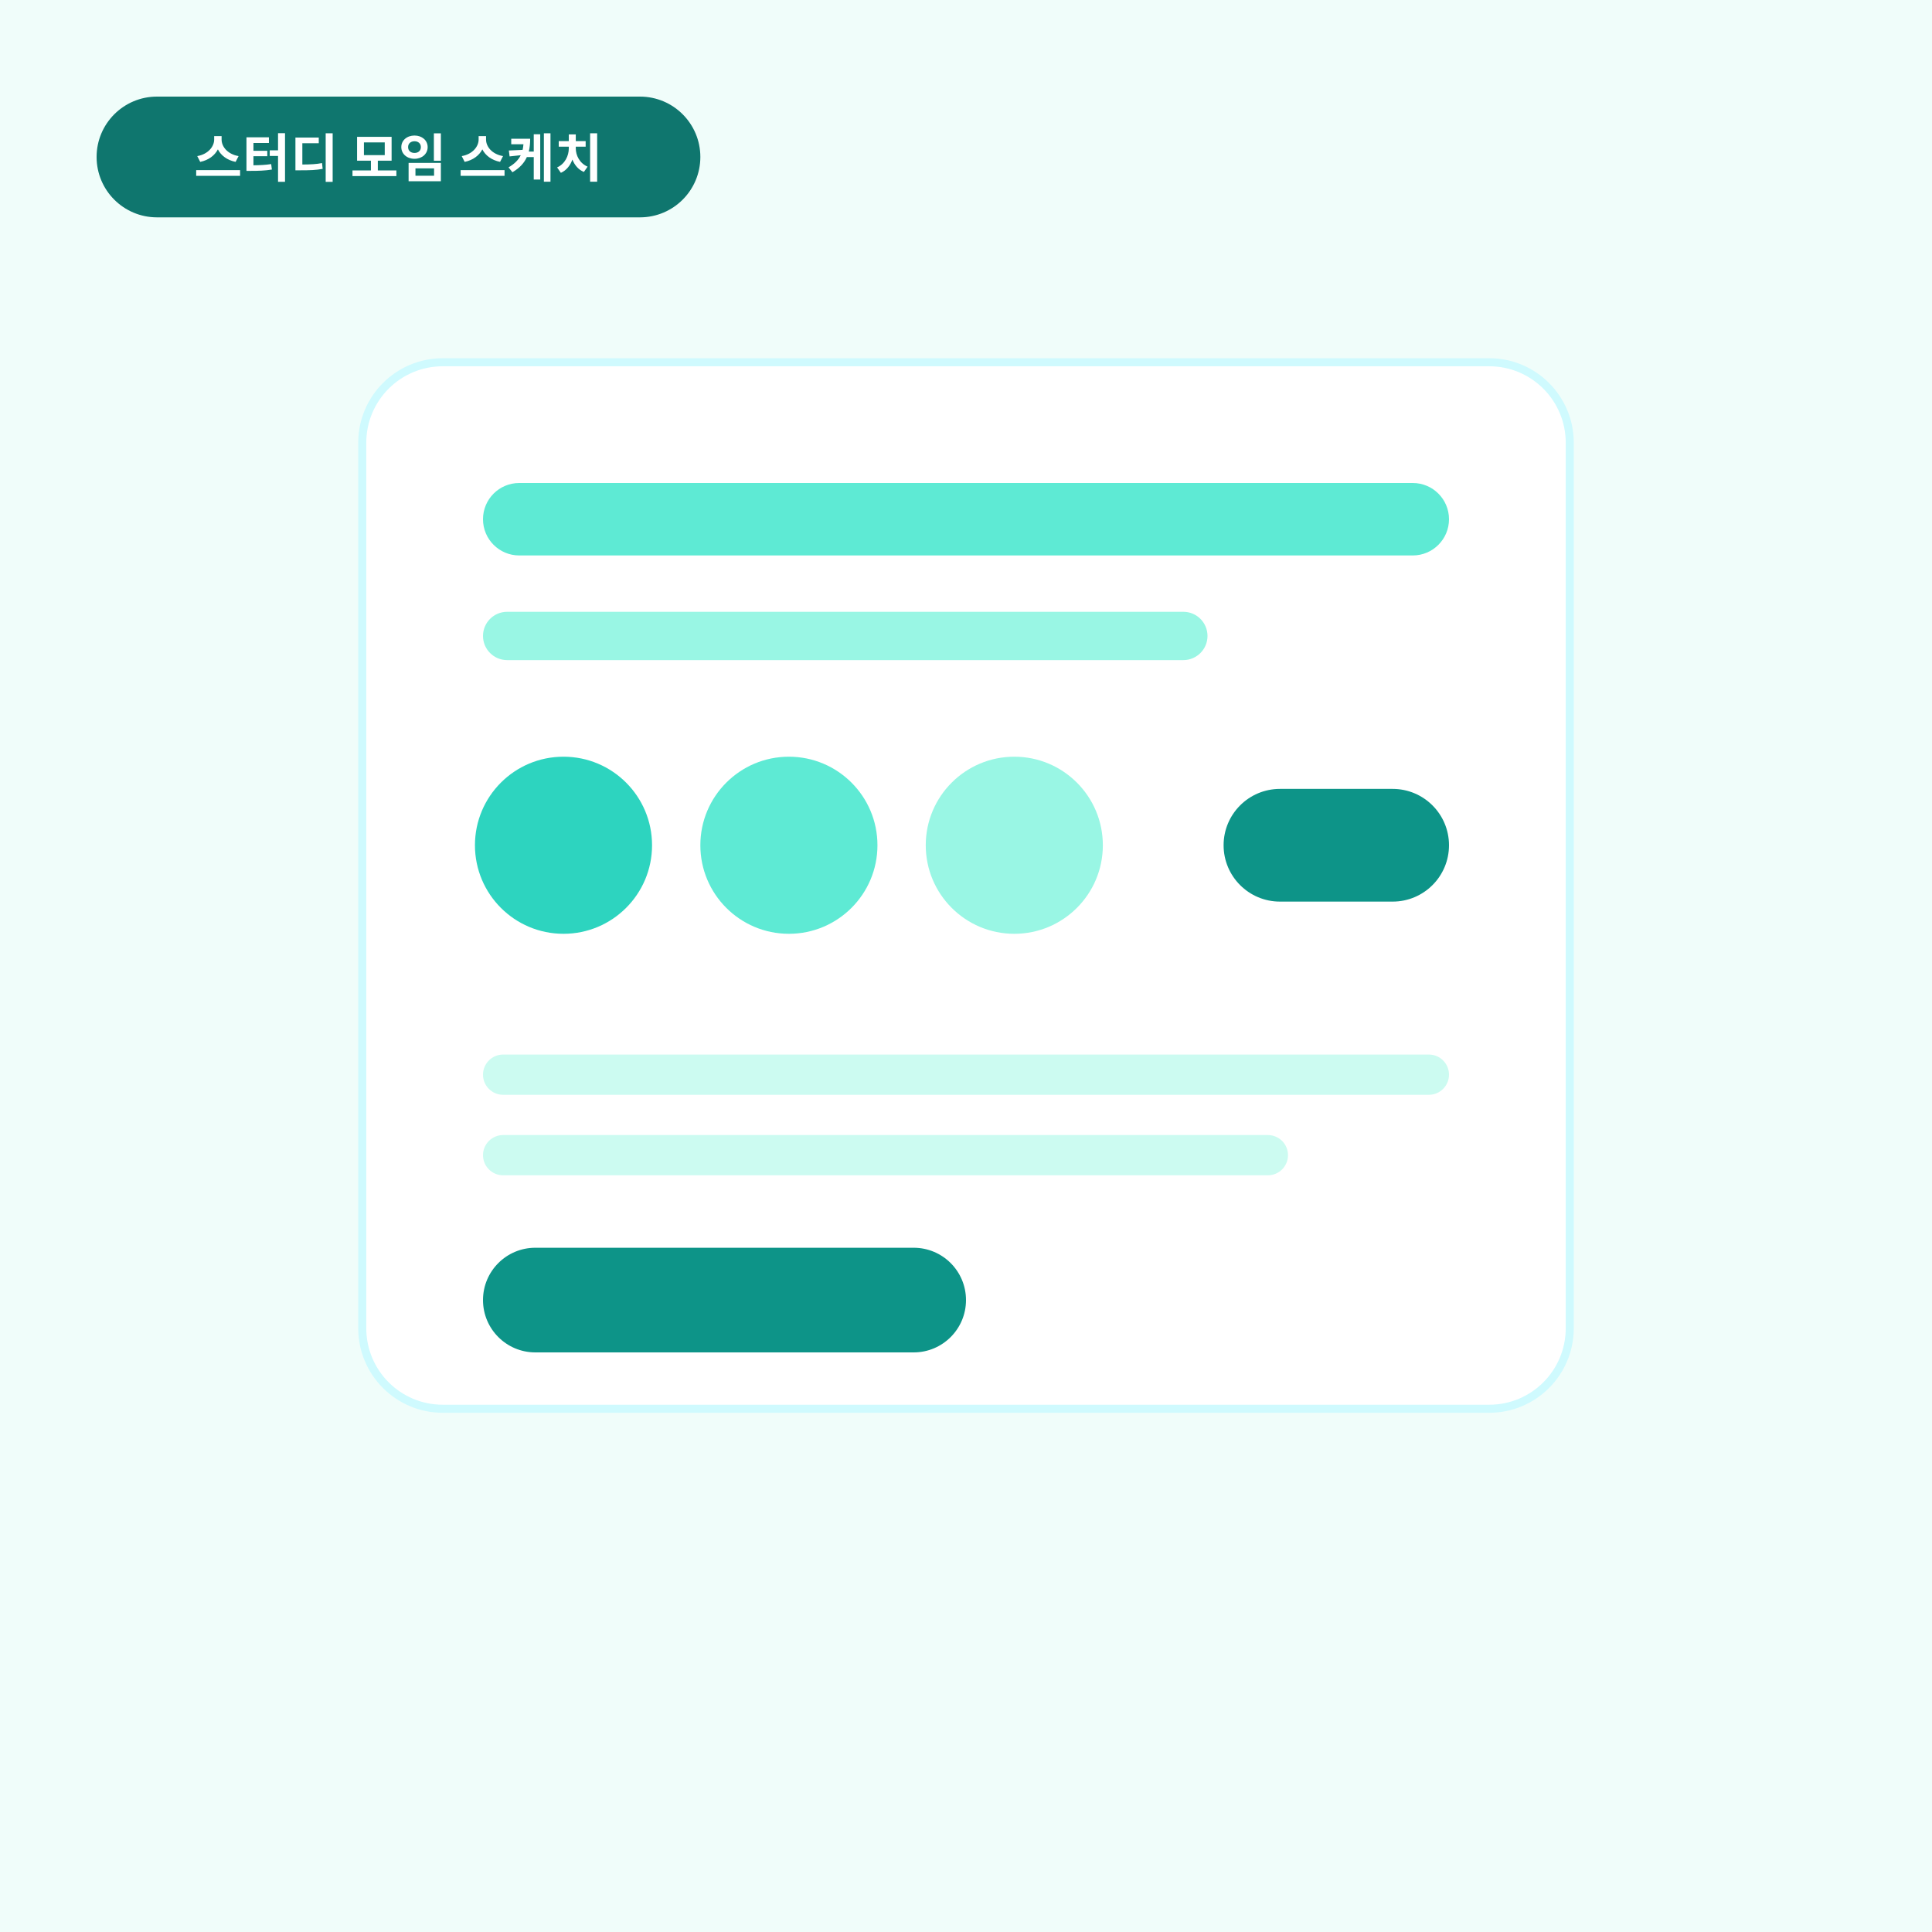
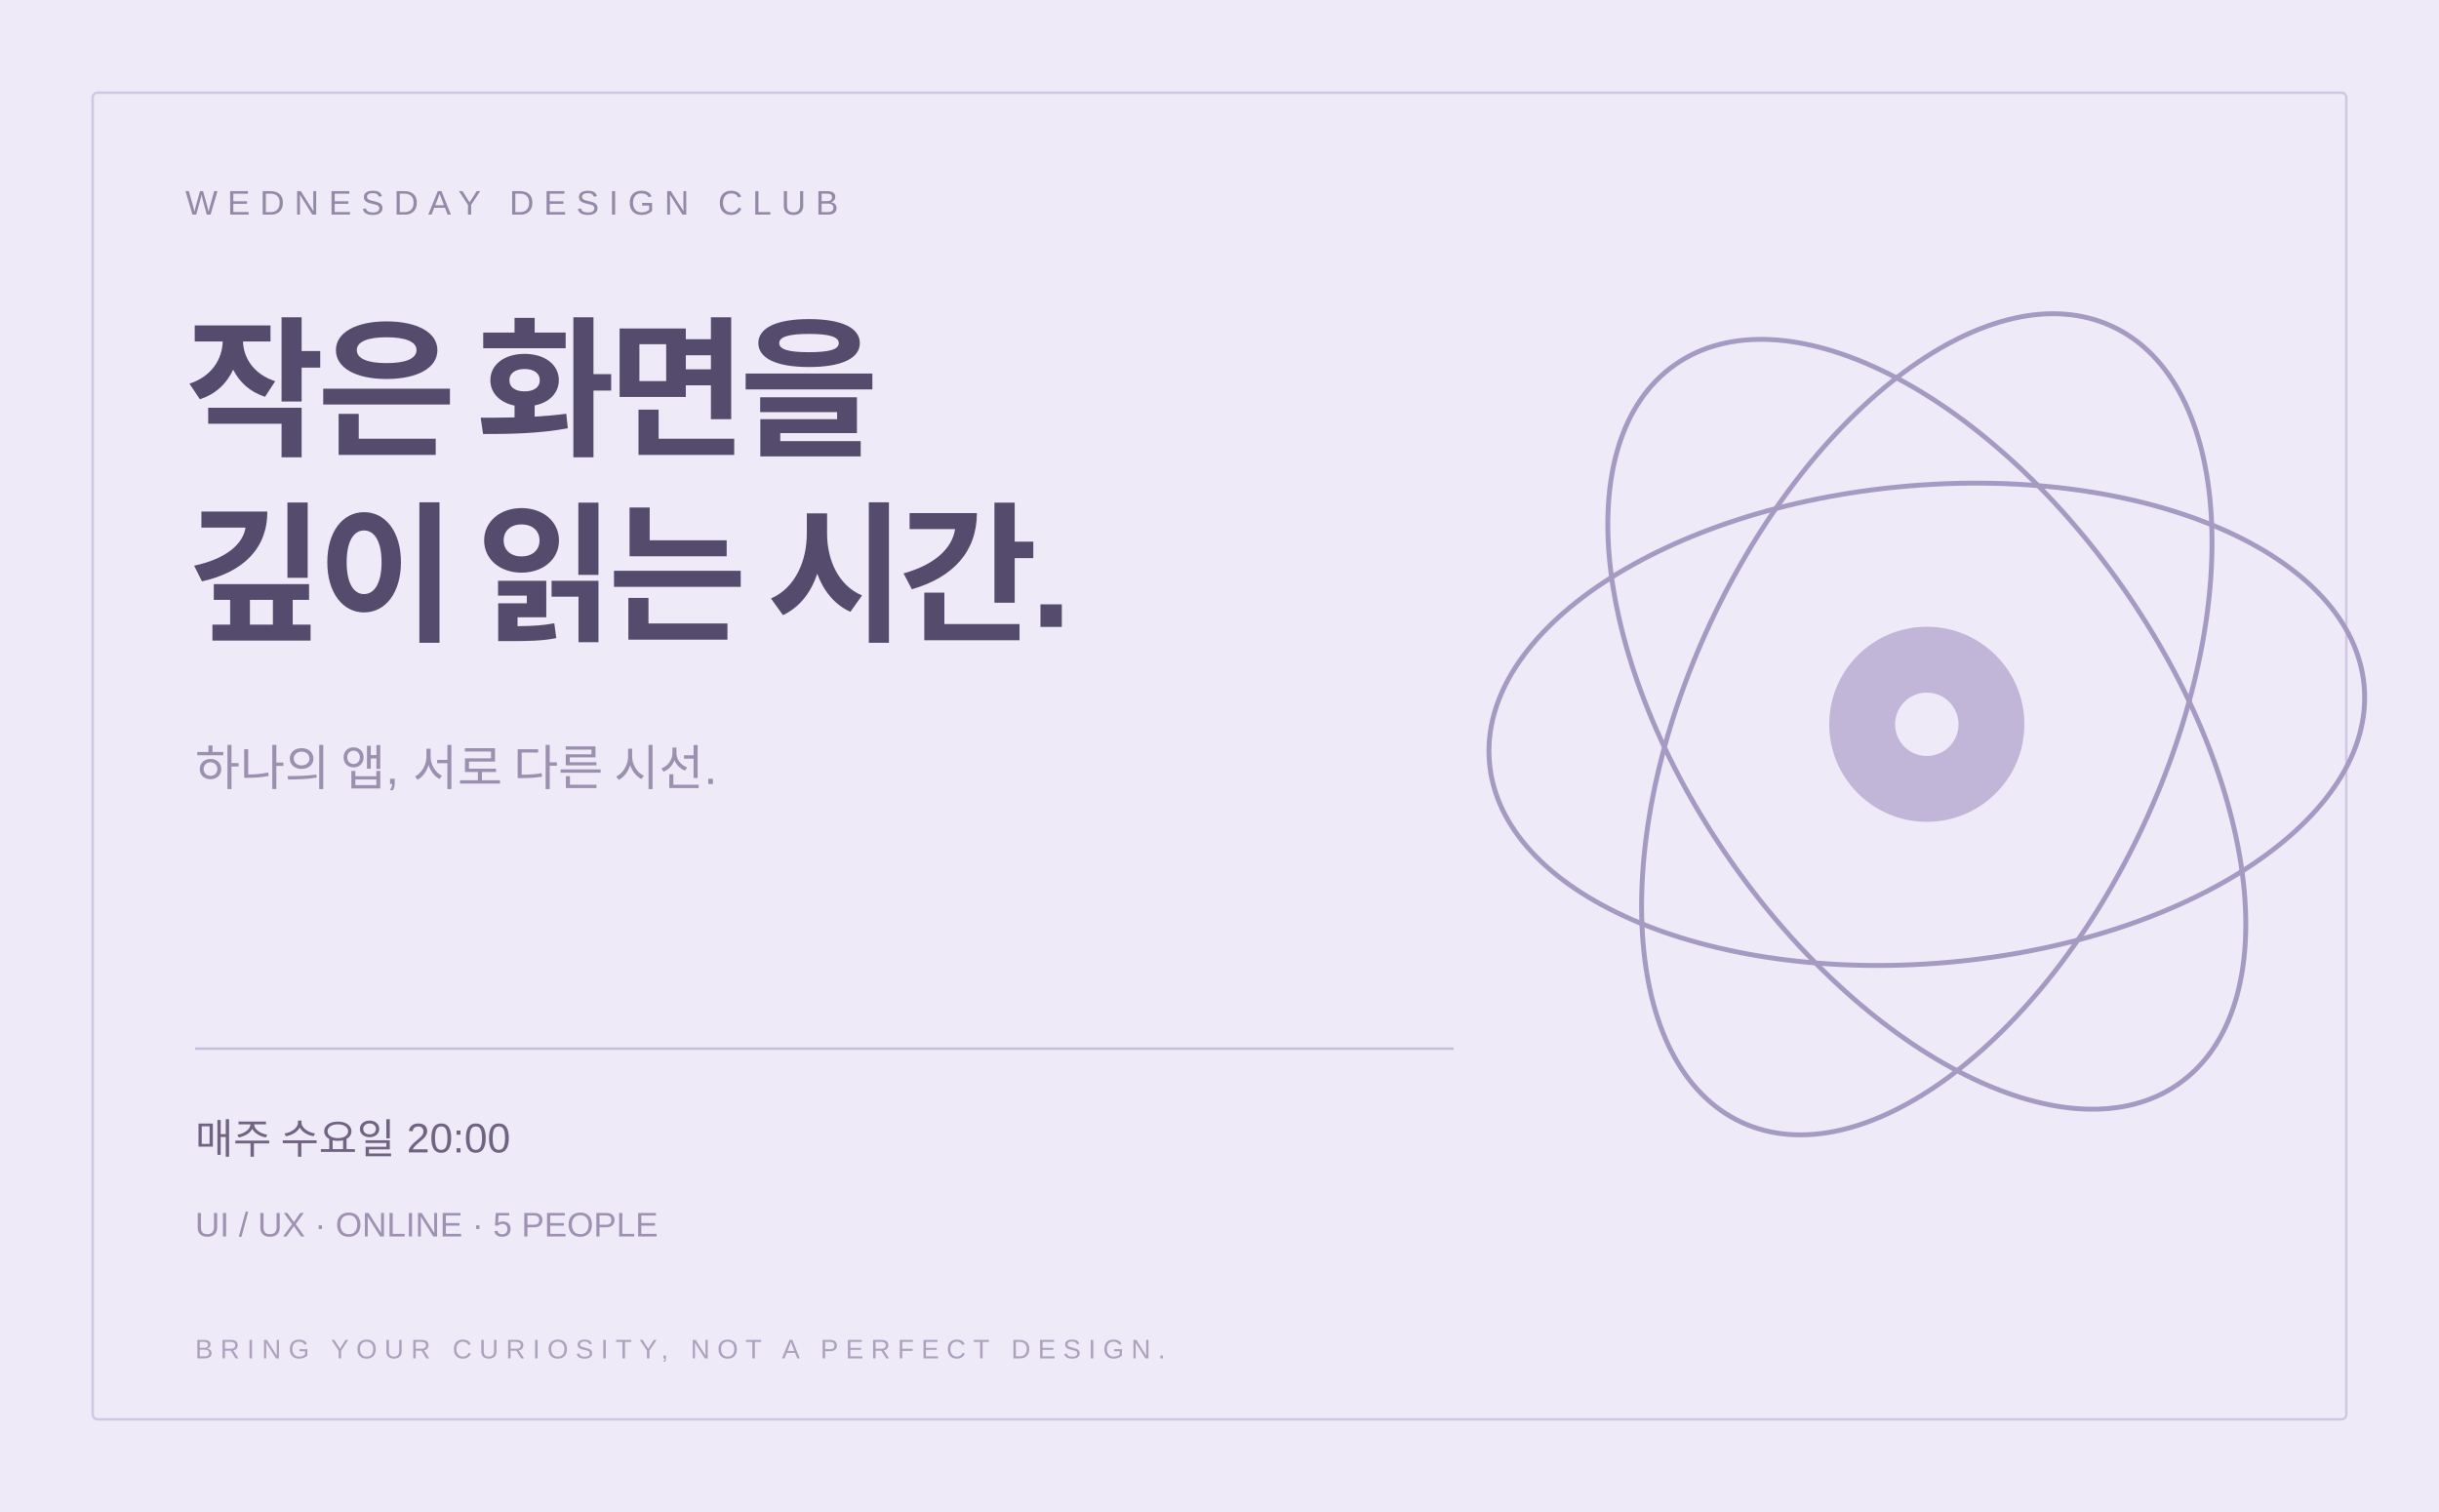
- <svg xmlns="http://www.w3.org/2000/svg" viewBox="0 0 480 480">
-   <rect width="480" height="480" fill="#F0FDFA" />
-   <rect x="90" y="90" width="300" height="260" rx="20" fill="#FFFFFF" stroke="#CFFAFE" stroke-width="2" />
-   <rect x="120" y="120" width="240" height="18" rx="9" fill="#5EEAD4" />
-   <rect x="120" y="152" width="180" height="12" rx="6" fill="#99F6E4" />
-   <circle cx="140" cy="210" r="22" fill="#2DD4BF" />
-   <circle cx="196" cy="210" r="22" fill="#5EEAD4" />
-   <circle cx="252" cy="210" r="22" fill="#99F6E4" />
-   <rect x="304" y="196" width="56" height="28" rx="14" fill="#0D9488" />
-   <rect x="120" y="262" width="240" height="10" rx="5" fill="#CCFBF1" />
-   <rect x="120" y="282" width="200" height="10" rx="5" fill="#CCFBF1" />
-   <rect x="120" y="310" width="120" height="26" rx="13" fill="#0D9488" />
-   <rect x="24" y="24" width="150" height="30" rx="15" fill="#0F766E" />
-   <text x="99" y="44" font-family="Pretendard, 'Noto Sans KR', sans-serif" font-size="13" font-weight="700" fill="#FFFFFF" text-anchor="middle">스터디 모임 스케치</text>
+ <svg xmlns="http://www.w3.org/2000/svg" width="1000" height="620" viewBox="0 0 1000 620">
+   <defs>
+     <style>text{font-family:Pretendard,'Noto Sans KR',Arial,sans-serif}</style>
+   </defs>
+   <rect width="1000" height="620" fill="#eeeaf7" />
+   <rect x="38" y="38" width="924" height="544" rx="2" stroke="#d0c8e3" fill="none" />
+   <text x="76" y="88" fill="#948aa8" font-size="14" letter-spacing="4">WEDNESDAY DESIGN CLUB</text>
+   <text x="76" y="182" fill="#544b6d" font-size="62" font-weight="700" letter-spacing="-3">작은 화면을</text>
+   <text x="76" y="258" fill="#544b6d" font-size="62" font-weight="700" letter-spacing="-3">깊이 읽는 시간.</text>
+   <text x="80" y="322" fill="#9b90af" font-size="20">하나의 앱, 서로 다른 시선.</text>
+   <g transform="translate(790 297)">
+     <ellipse rx="98" ry="180" stroke="#a49ac2" stroke-width="2" fill="none" transform="rotate(25)" />
+     <ellipse rx="98" ry="180" stroke="#a49ac2" stroke-width="2" fill="none" transform="rotate(85)" />
+     <ellipse rx="98" ry="180" stroke="#a49ac2" stroke-width="2" fill="none" transform="rotate(145)" />
+     <circle r="40" fill="#c1b6d8" />
+     <circle r="13" fill="#eeeaf7" />
+   </g>
+   <line x1="80" y1="430" x2="596" y2="430" stroke="#c8bedb" />
+   <text x="80" y="473" fill="#706482" font-size="17">매주 수요일 20:00</text>
+   <text x="80" y="507" fill="#9e91b1" font-size="14">UI / UX · ONLINE · 5 PEOPLE</text>
+   <text x="80" y="557" fill="#ada2bd" font-size="11" letter-spacing="3">BRING YOUR CURIOSITY, NOT A PERFECT DESIGN.</text>
</svg>
